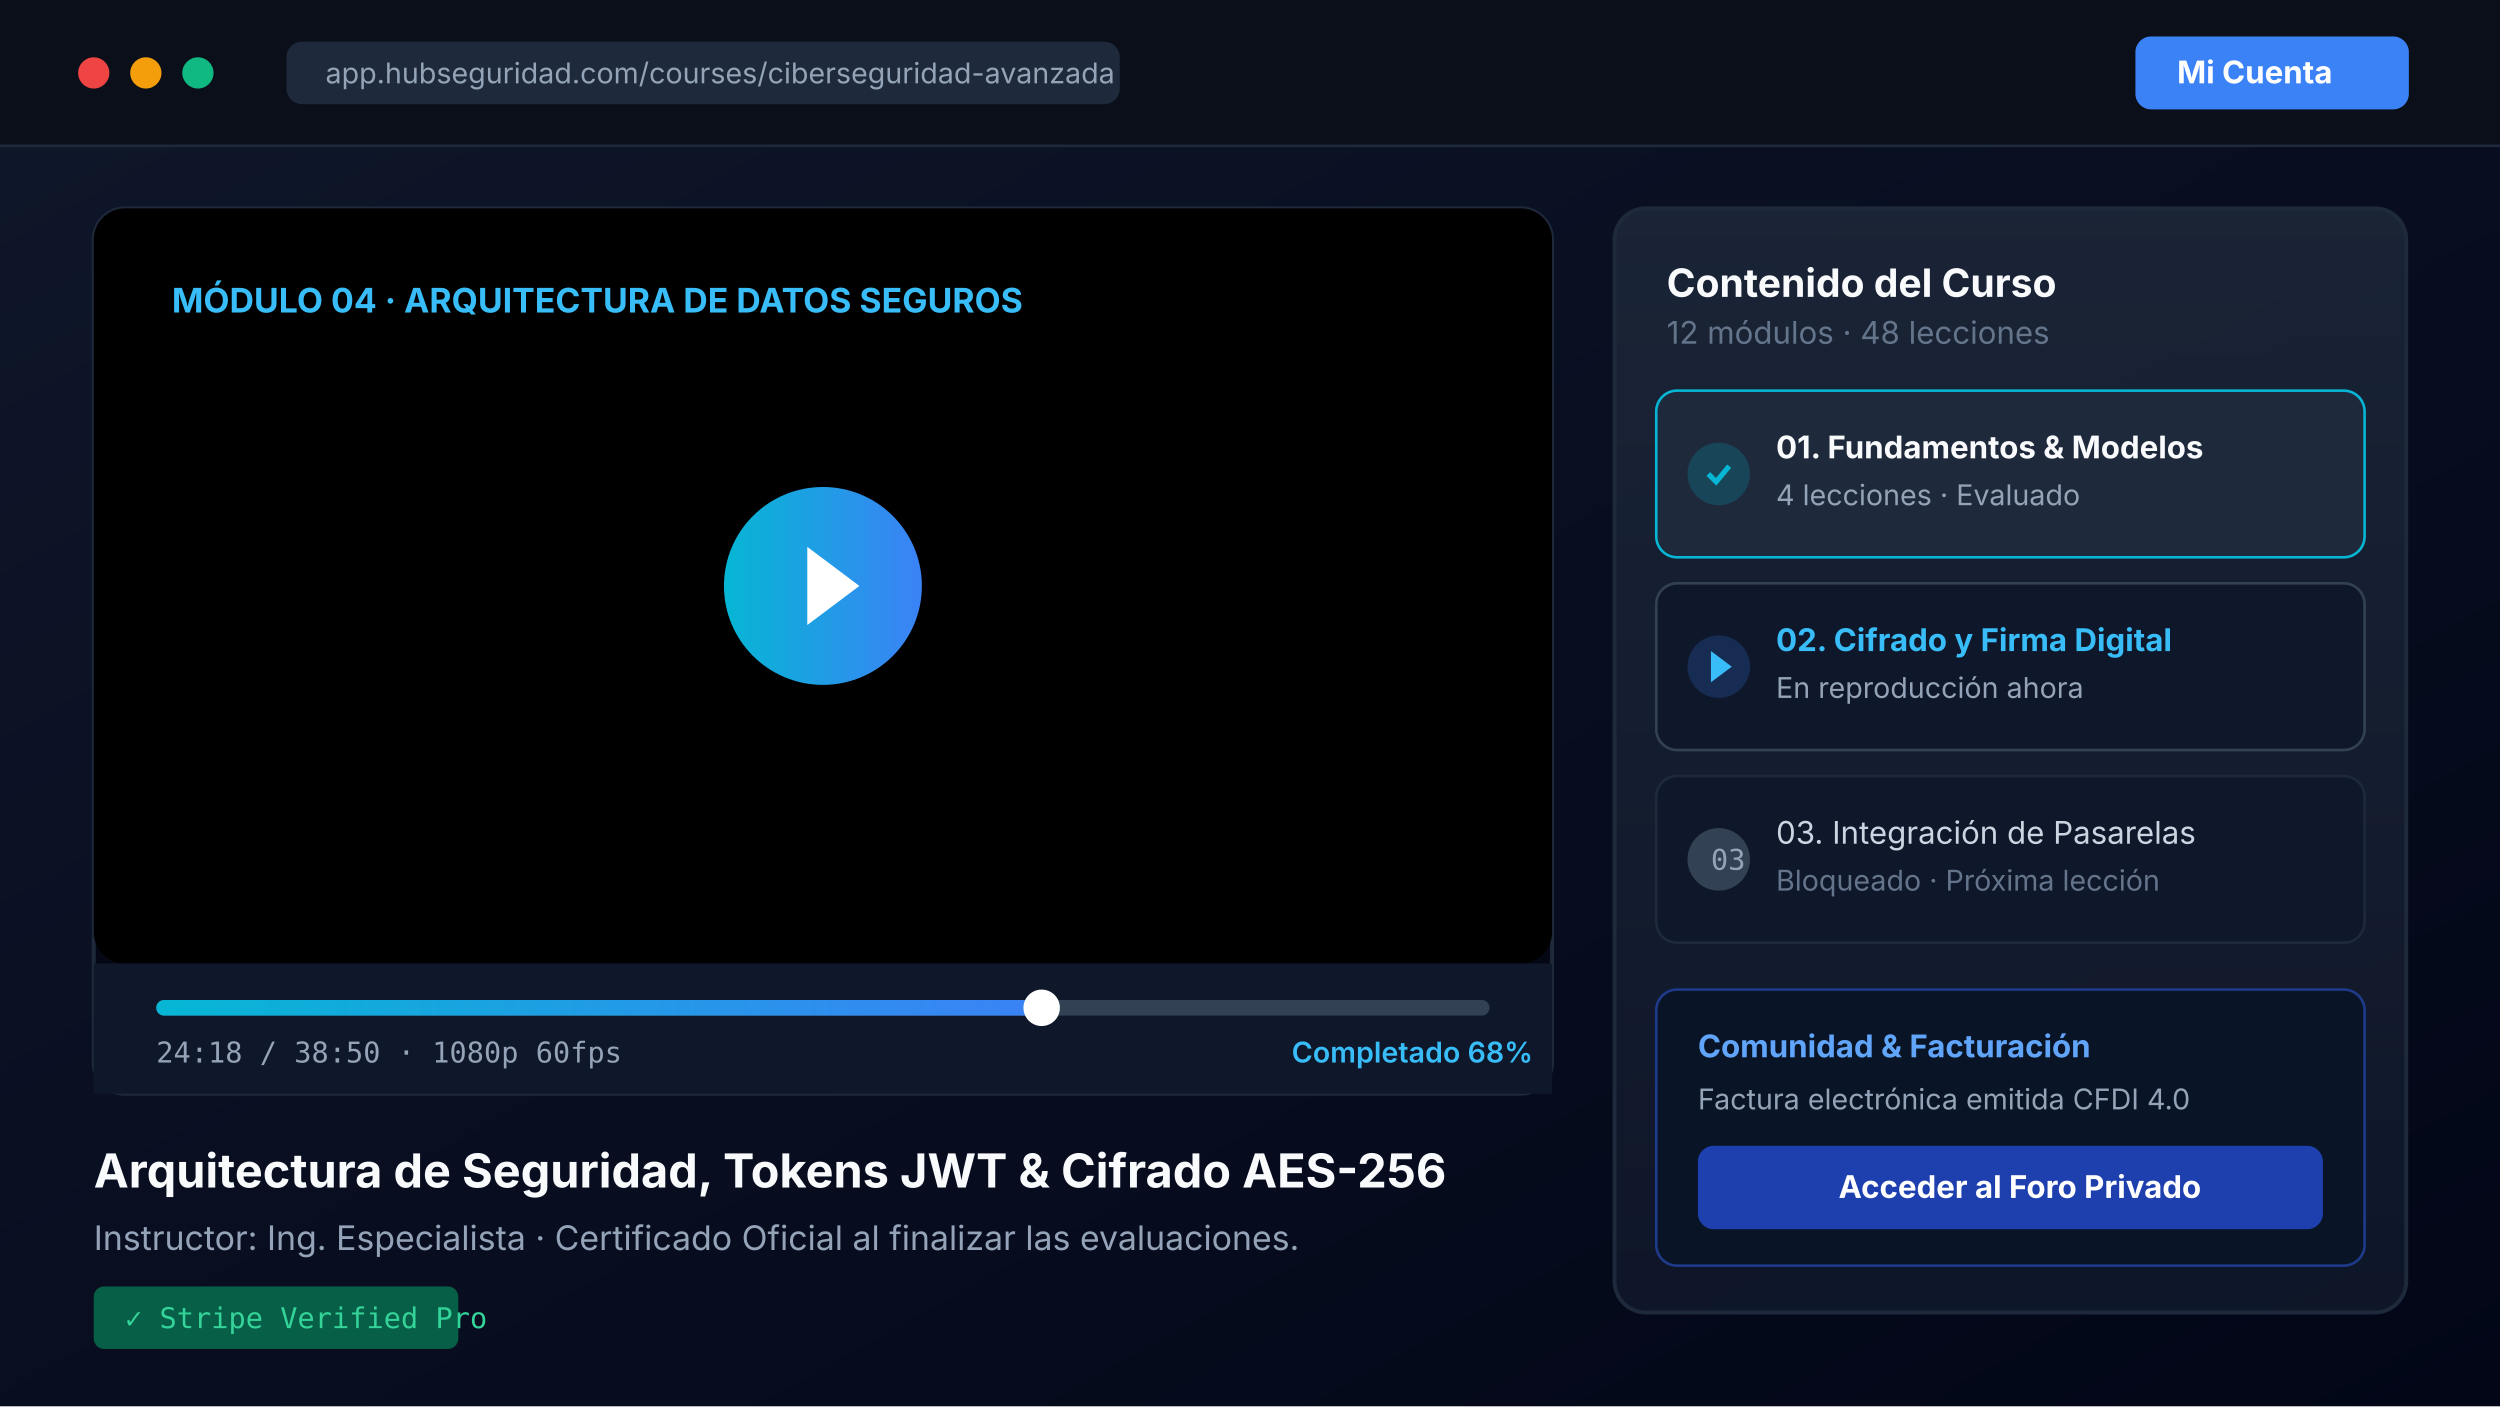
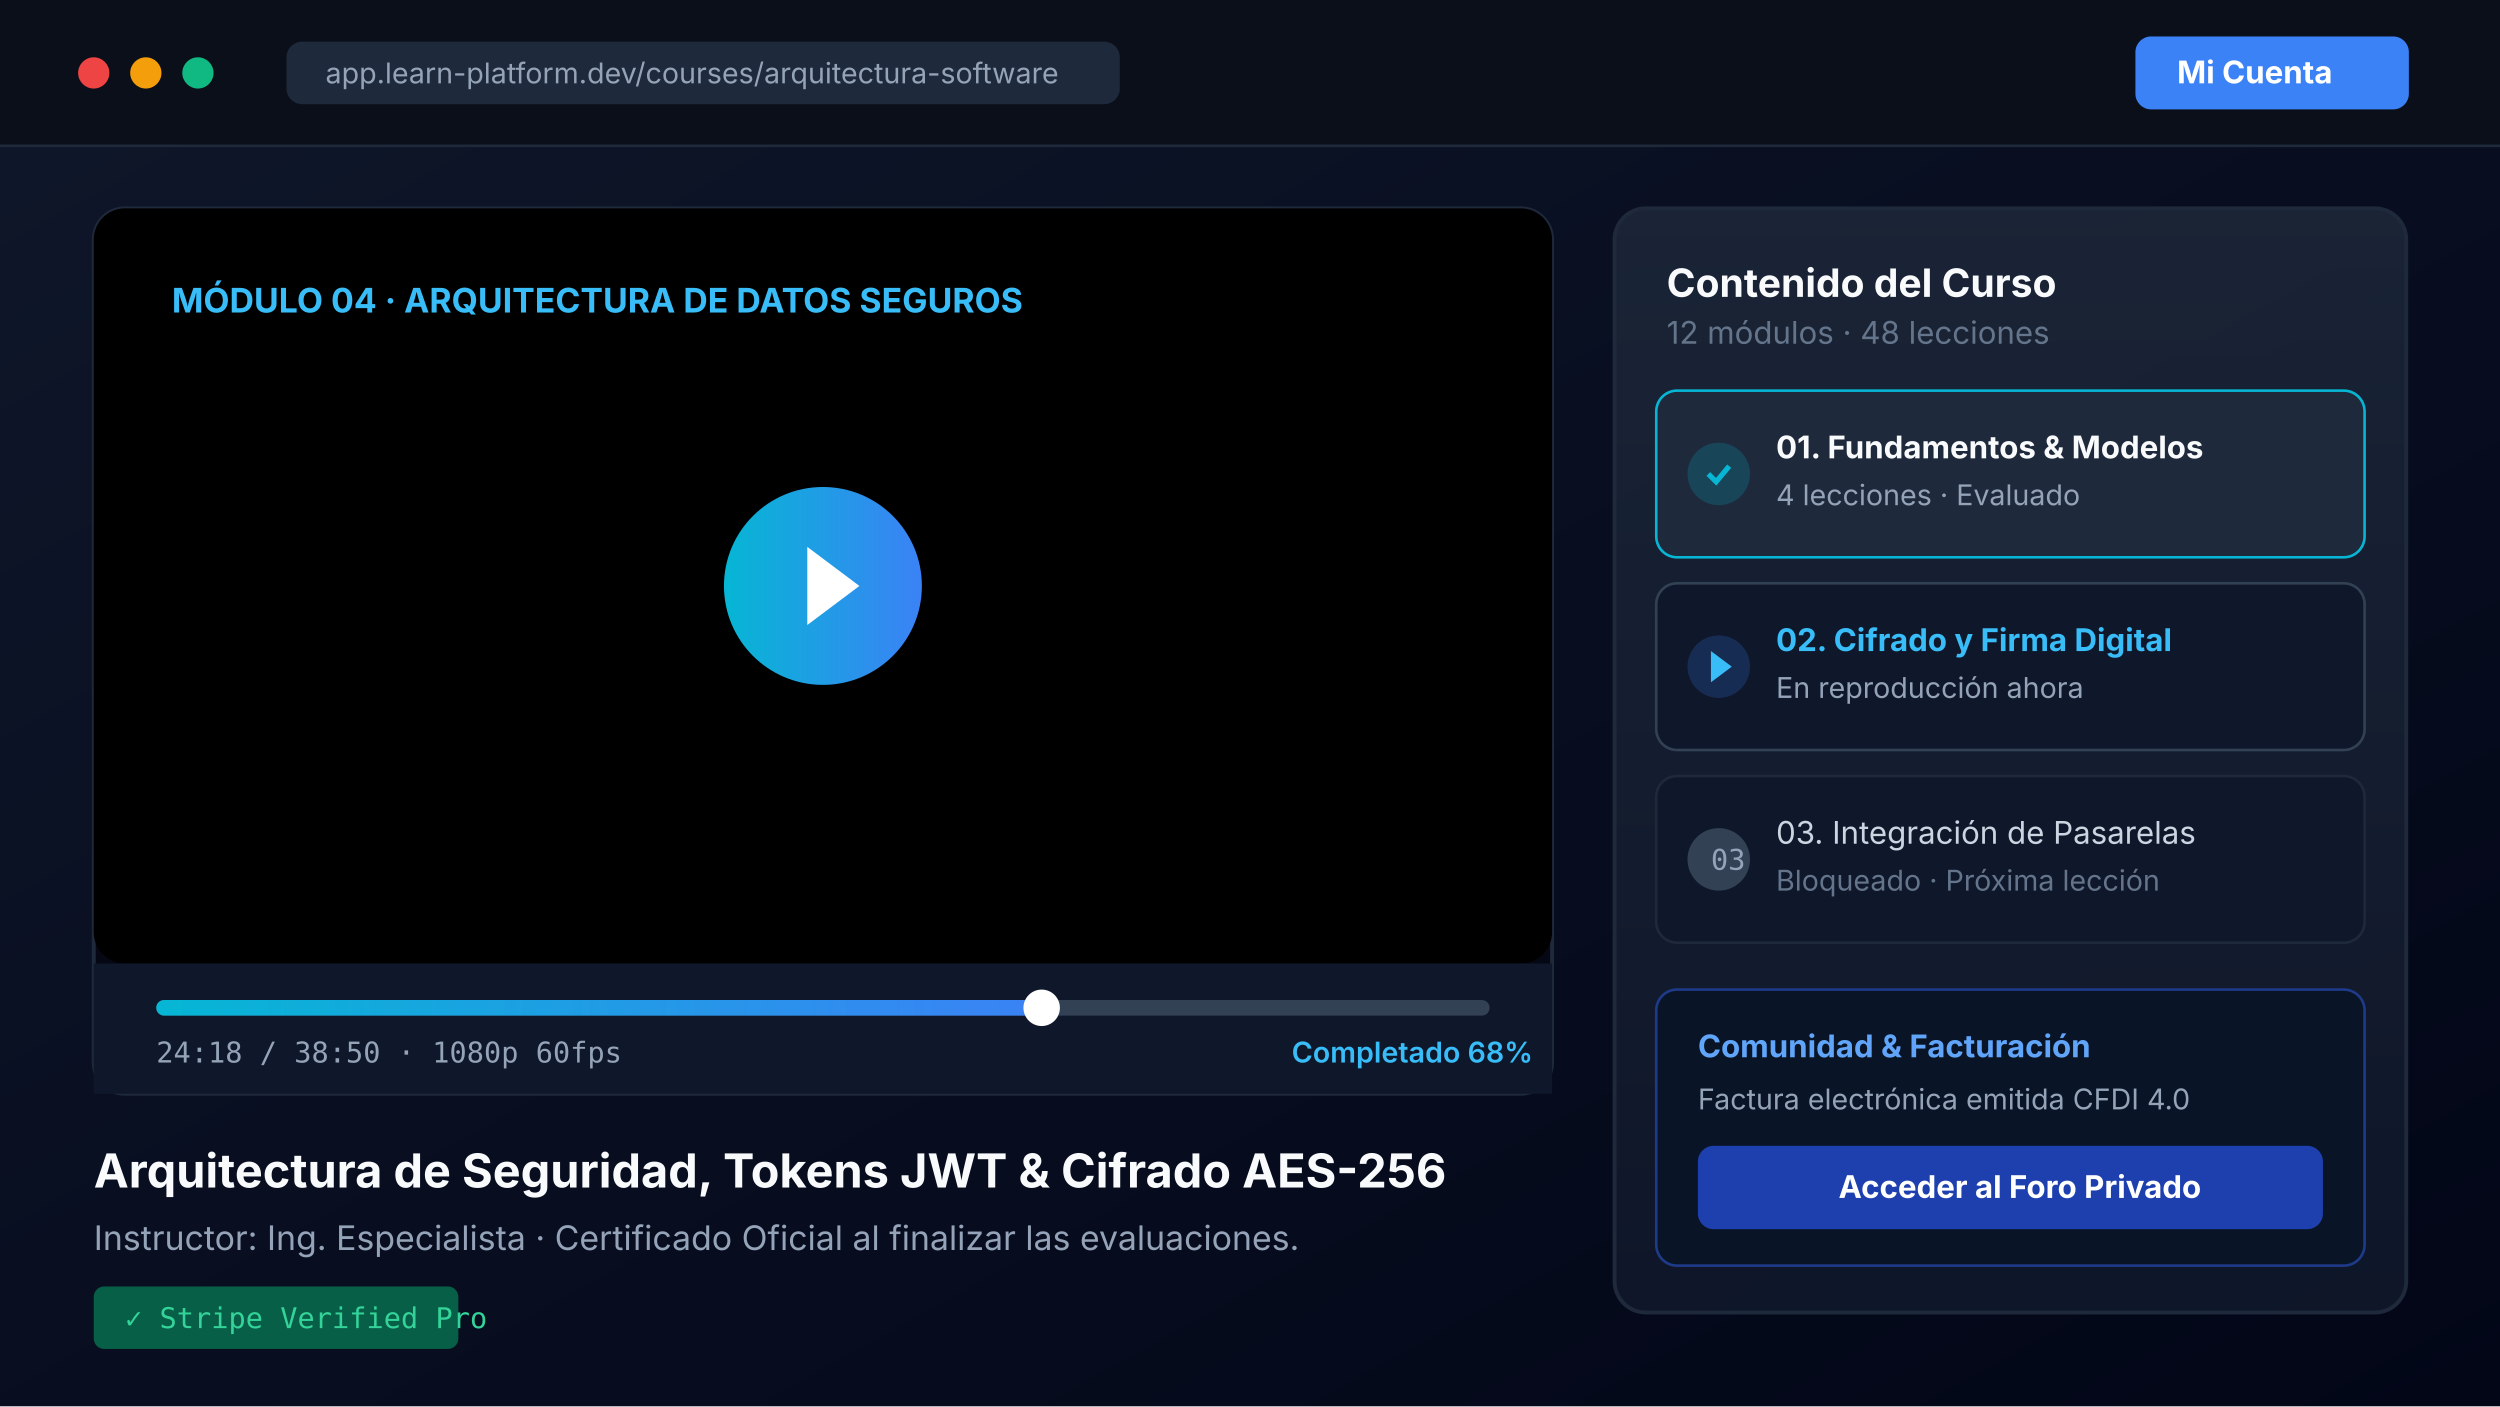
<svg xmlns="http://www.w3.org/2000/svg" viewBox="0 0 960 540" width="100%" height="100%">
  <defs>
    <linearGradient id="bg1" x1="0" y1="0" x2="1" y2="1">
      <stop offset="0%" stop-color="#0f172a" />
      <stop offset="100%" stop-color="#020617" />
    </linearGradient>
    <linearGradient id="accentCyan" x1="0" y1="0" x2="1" y2="0">
      <stop offset="0%" stop-color="#06b6d4" />
      <stop offset="100%" stop-color="#3b82f6" />
    </linearGradient>
    <linearGradient id="cardGrad" x1="0" y1="0" x2="0" y2="1">
      <stop offset="0%" stop-color="#1e293b" stop-opacity="0.8" />
      <stop offset="100%" stop-color="#0f172a" stop-opacity="0.9" />
    </linearGradient>
  </defs>
  <rect width="960" height="540" fill="url(#bg1)" />
  <rect x="0" y="0" width="960" height="56" fill="#0b0f19" border="1" />
  <line x1="0" y1="56" x2="960" y2="56" stroke="#1e293b" stroke-width="1" />
  <circle cx="36" cy="28" r="6" fill="#ef4444" />
  <circle cx="56" cy="28" r="6" fill="#f59e0b" />
  <circle cx="76" cy="28" r="6" fill="#10b981" />
  <rect x="110" y="16" width="320" height="24" rx="6" fill="#1e293b" />
-   <text x="125" y="32" fill="#94a3b8" font-family="-apple-system, sans-serif" font-size="11">app.hubseguridad.com/courses/ciberseguridad-avanzada</text>
+   <text x="125" y="32" fill="#94a3b8" font-family="-apple-system, sans-serif" font-size="11">app.learn-platform.dev/courses/arquitectura-software</text>
  <rect x="820" y="14" width="105" height="28" rx="6" fill="#3b82f6" />
  <text x="836" y="32" fill="#ffffff" font-family="-apple-system, sans-serif" font-size="12" font-weight="bold">Mi Cuenta</text>
  <g transform="translate(36, 80)">
    <rect width="560" height="340" rx="12" fill="#050814" stroke="#1e293b" stroke-width="1.5" />
    <rect x="0" y="0" width="560" height="290" rx="12" fill="#000000" />
    <circle cx="280" cy="145" r="38" fill="url(#accentCyan)" />
    <polygon points="274,130 294,145 274,160" fill="#ffffff" />
    <text x="30" y="40" fill="#38bdf8" font-family="-apple-system, sans-serif" font-size="13" font-weight="bold">MÓDULO 04 · ARQUITECTURA DE DATOS SEGUROS</text>
    <rect x="0" y="290" width="560" height="50" rx="0" fill="#0f172a" />
    <rect x="24" y="304" width="512" height="6" rx="3" fill="#334155" />
    <rect x="24" y="304" width="340" height="6" rx="3" fill="url(#accentCyan)" />
    <circle cx="364" cy="307" r="7" fill="#ffffff" />
    <text x="24" y="328" fill="#94a3b8" font-family="monospace" font-size="11">24:18 / 38:50 · 1080p 60fps</text>
    <text x="460" y="328" fill="#38bdf8" font-family="-apple-system, sans-serif" font-size="11" font-weight="600">Completado 68%</text>
  </g>
  <g transform="translate(36, 436)">
    <text x="0" y="20" fill="#f8fafc" font-family="-apple-system, sans-serif" font-size="18" font-weight="bold">Arquitectura de Seguridad, Tokens JWT &amp; Cifrado AES-256</text>
    <text x="0" y="44" fill="#94a3b8" font-family="-apple-system, sans-serif" font-size="13">Instructor: Ing. Especialista · Certificado Oficial al finalizar las evaluaciones.</text>
    <rect x="0" y="58" width="140" height="24" rx="4" fill="#065f46" />
    <text x="12" y="74" fill="#34d399" font-family="monospace" font-size="11">✓ Stripe Verified Pro</text>
  </g>
  <g transform="translate(620, 80)">
    <rect width="304" height="424" rx="12" fill="url(#cardGrad)" stroke="#1e293b" stroke-width="1.5" />
    <text x="20" y="34" fill="#f8fafc" font-family="-apple-system, sans-serif" font-size="15" font-weight="bold">Contenido del Curso</text>
    <text x="20" y="52" fill="#64748b" font-family="-apple-system, sans-serif" font-size="12">12 módulos · 48 lecciones</text>
    <g transform="translate(16, 70)">
      <rect width="272" height="64" rx="8" fill="#1e293b" stroke="#06b6d4" stroke-width="1" />
      <circle cx="24" cy="32" r="12" fill="#06b6d4" fill-opacity="0.2" />
      <path d="M20 32 L23 35 L28 29" stroke="#06b6d4" stroke-width="2" fill="none" />
      <text x="46" y="26" fill="#f8fafc" font-family="-apple-system, sans-serif" font-size="12" font-weight="bold">01. Fundamentos &amp; Modelos</text>
      <text x="46" y="44" fill="#94a3b8" font-family="-apple-system, sans-serif" font-size="11">4 lecciones · Evaluado</text>
    </g>
    <g transform="translate(16, 144)">
      <rect width="272" height="64" rx="8" fill="#0f172a" stroke="#334155" stroke-width="1" />
      <circle cx="24" cy="32" r="12" fill="#3b82f6" fill-opacity="0.2" />
      <polygon points="21,26 29,32 21,38" fill="#38bdf8" />
      <text x="46" y="26" fill="#38bdf8" font-family="-apple-system, sans-serif" font-size="12" font-weight="bold">02. Cifrado y Firma Digital</text>
      <text x="46" y="44" fill="#94a3b8" font-family="-apple-system, sans-serif" font-size="11">En reproducción ahora</text>
    </g>
    <g transform="translate(16, 218)">
      <rect width="272" height="64" rx="8" fill="#0f172a" stroke="#1e293b" stroke-width="1" />
      <circle cx="24" cy="32" r="12" fill="#334155" />
      <text x="21" y="36" fill="#94a3b8" font-family="monospace" font-size="11">03</text>
      <text x="46" y="26" fill="#cbd5e1" font-family="-apple-system, sans-serif" font-size="12">03. Integración de Pasarelas</text>
      <text x="46" y="44" fill="#64748b" font-family="-apple-system, sans-serif" font-size="11">Bloqueado · Próxima lección</text>
    </g>
    <g transform="translate(16, 300)">
      <rect width="272" height="106" rx="8" fill="#091426" stroke="#1e3a8a" stroke-width="1" />
      <text x="16" y="26" fill="#60a5fa" font-family="-apple-system, sans-serif" font-size="12" font-weight="bold">Comunidad &amp; Facturación</text>
      <text x="16" y="46" fill="#94a3b8" font-family="-apple-system, sans-serif" font-size="11">Factura electrónica emitida CFDI 4.0</text>
      <rect x="16" y="60" width="240" height="32" rx="6" fill="#1e40af" />
      <text x="70" y="80" fill="#ffffff" font-family="-apple-system, sans-serif" font-size="12" font-weight="bold">Acceder al Foro Privado</text>
    </g>
  </g>
</svg>
